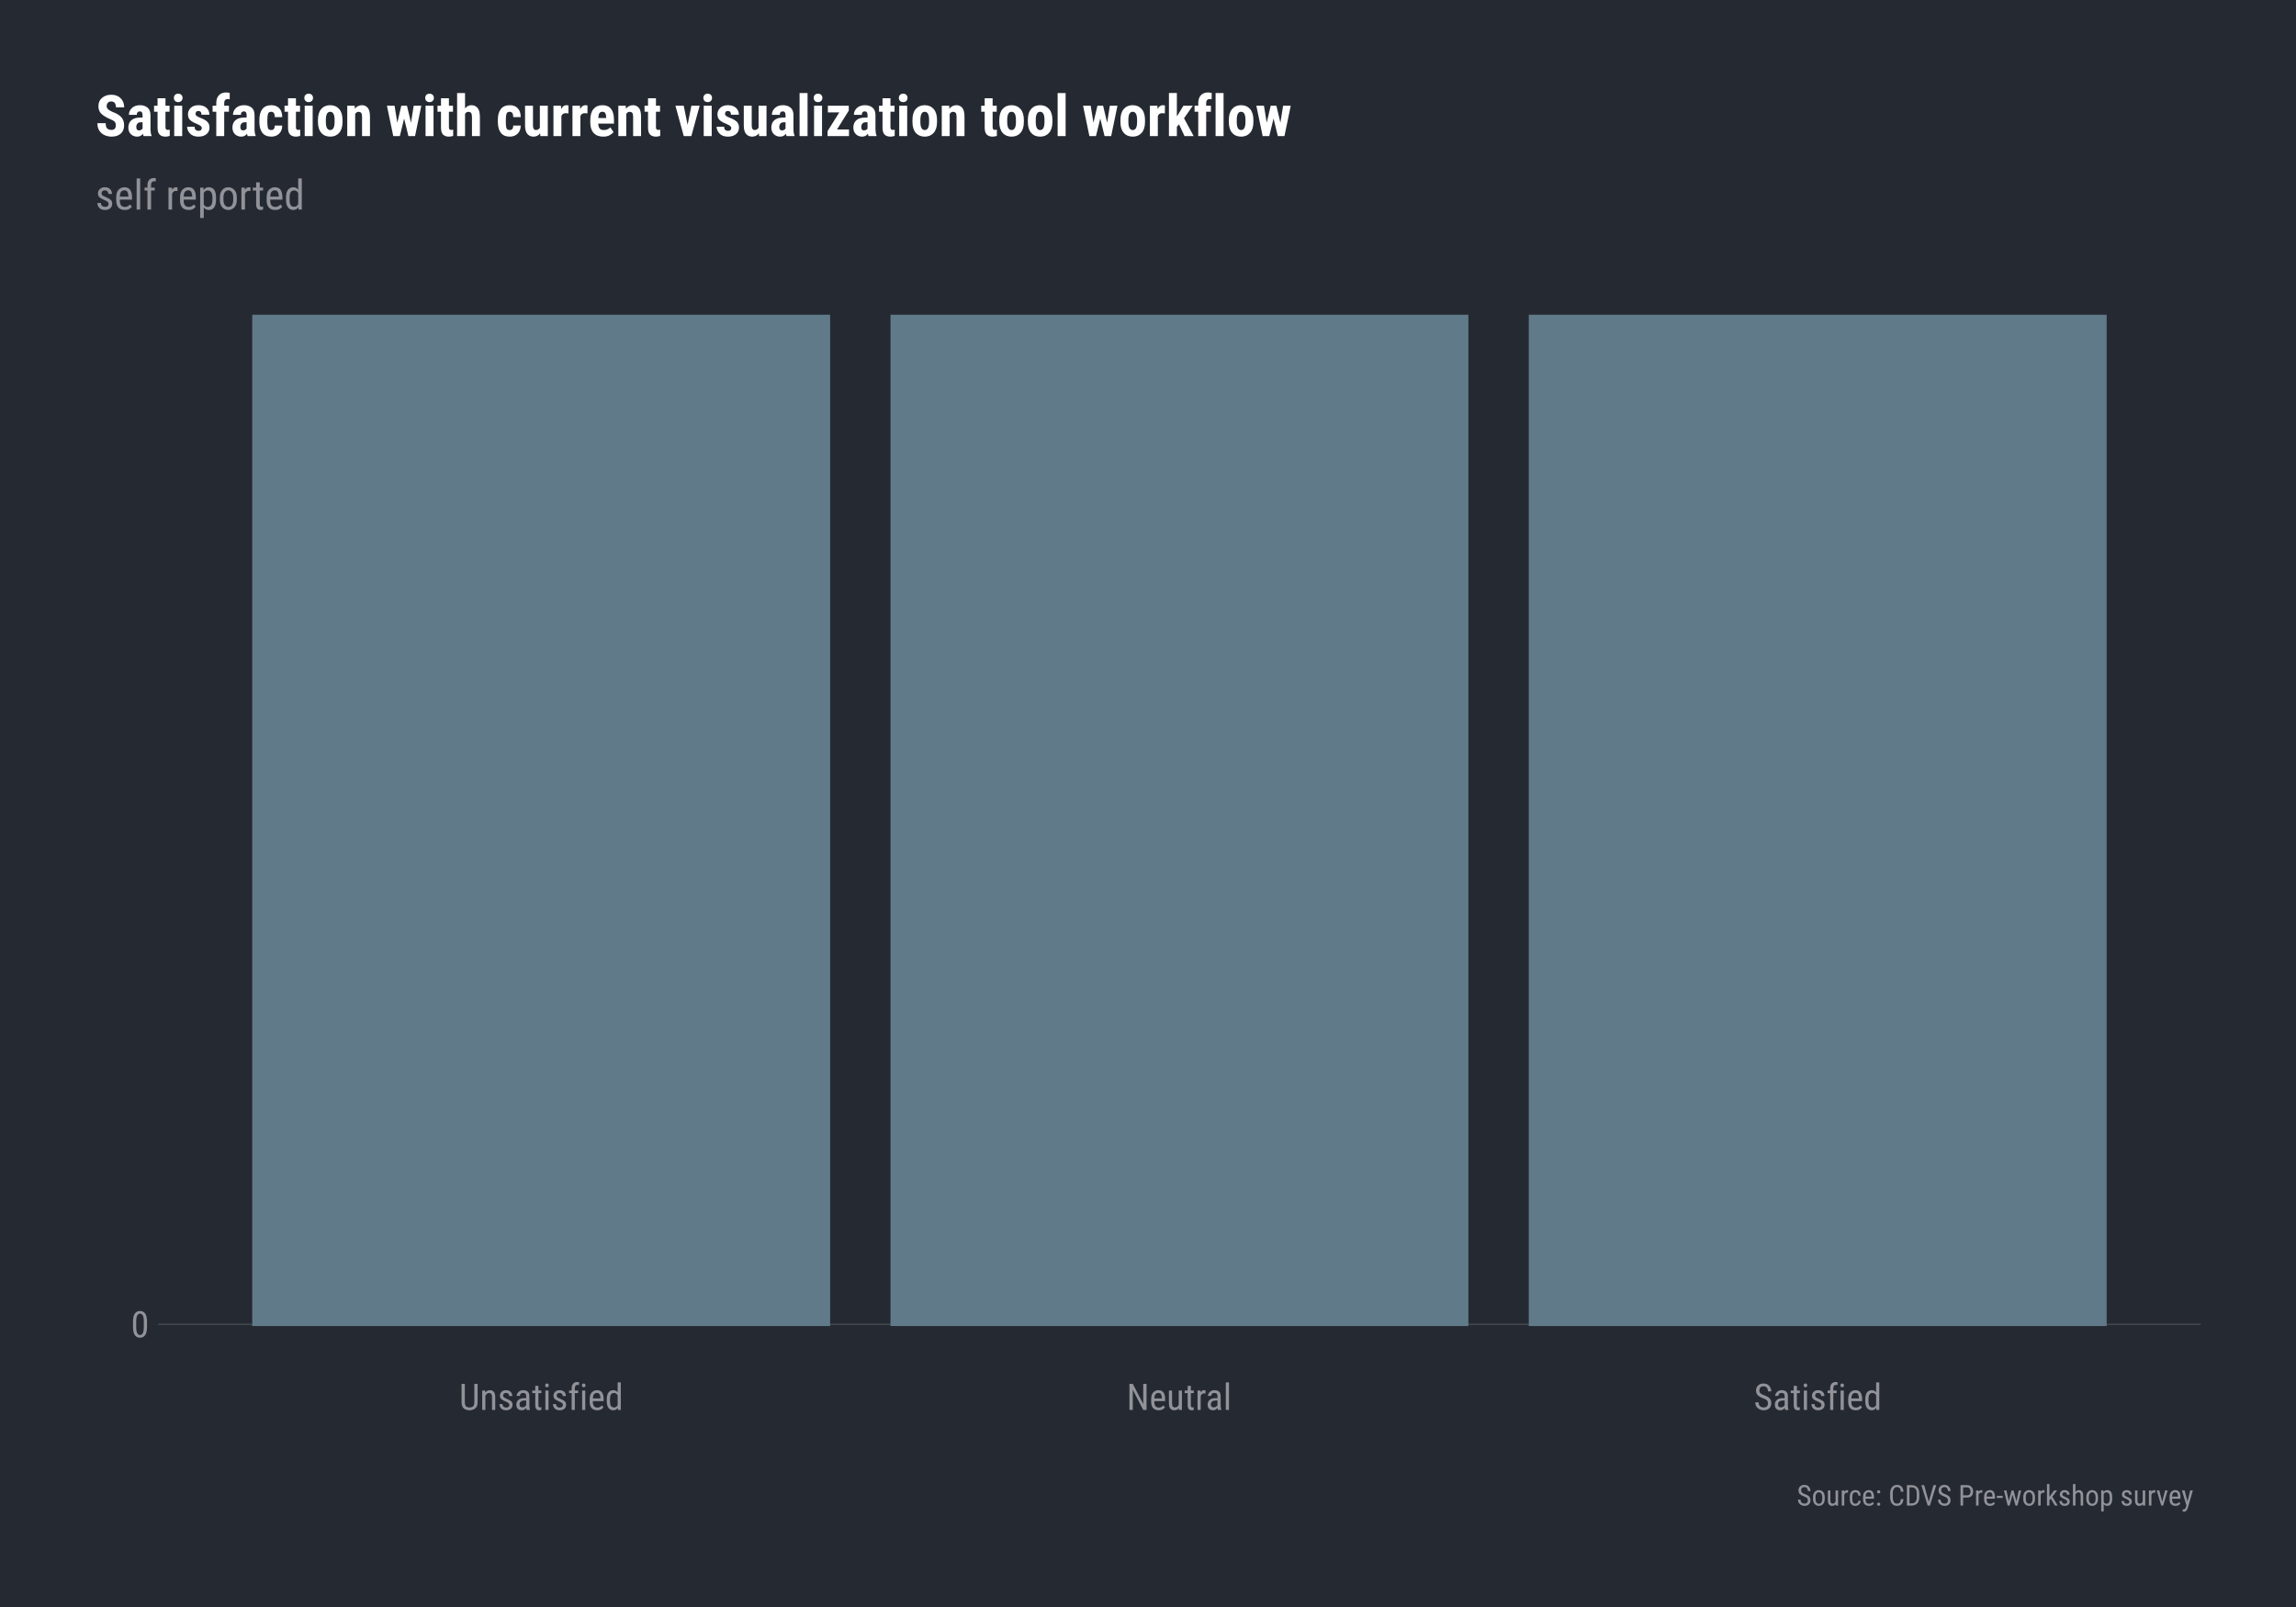
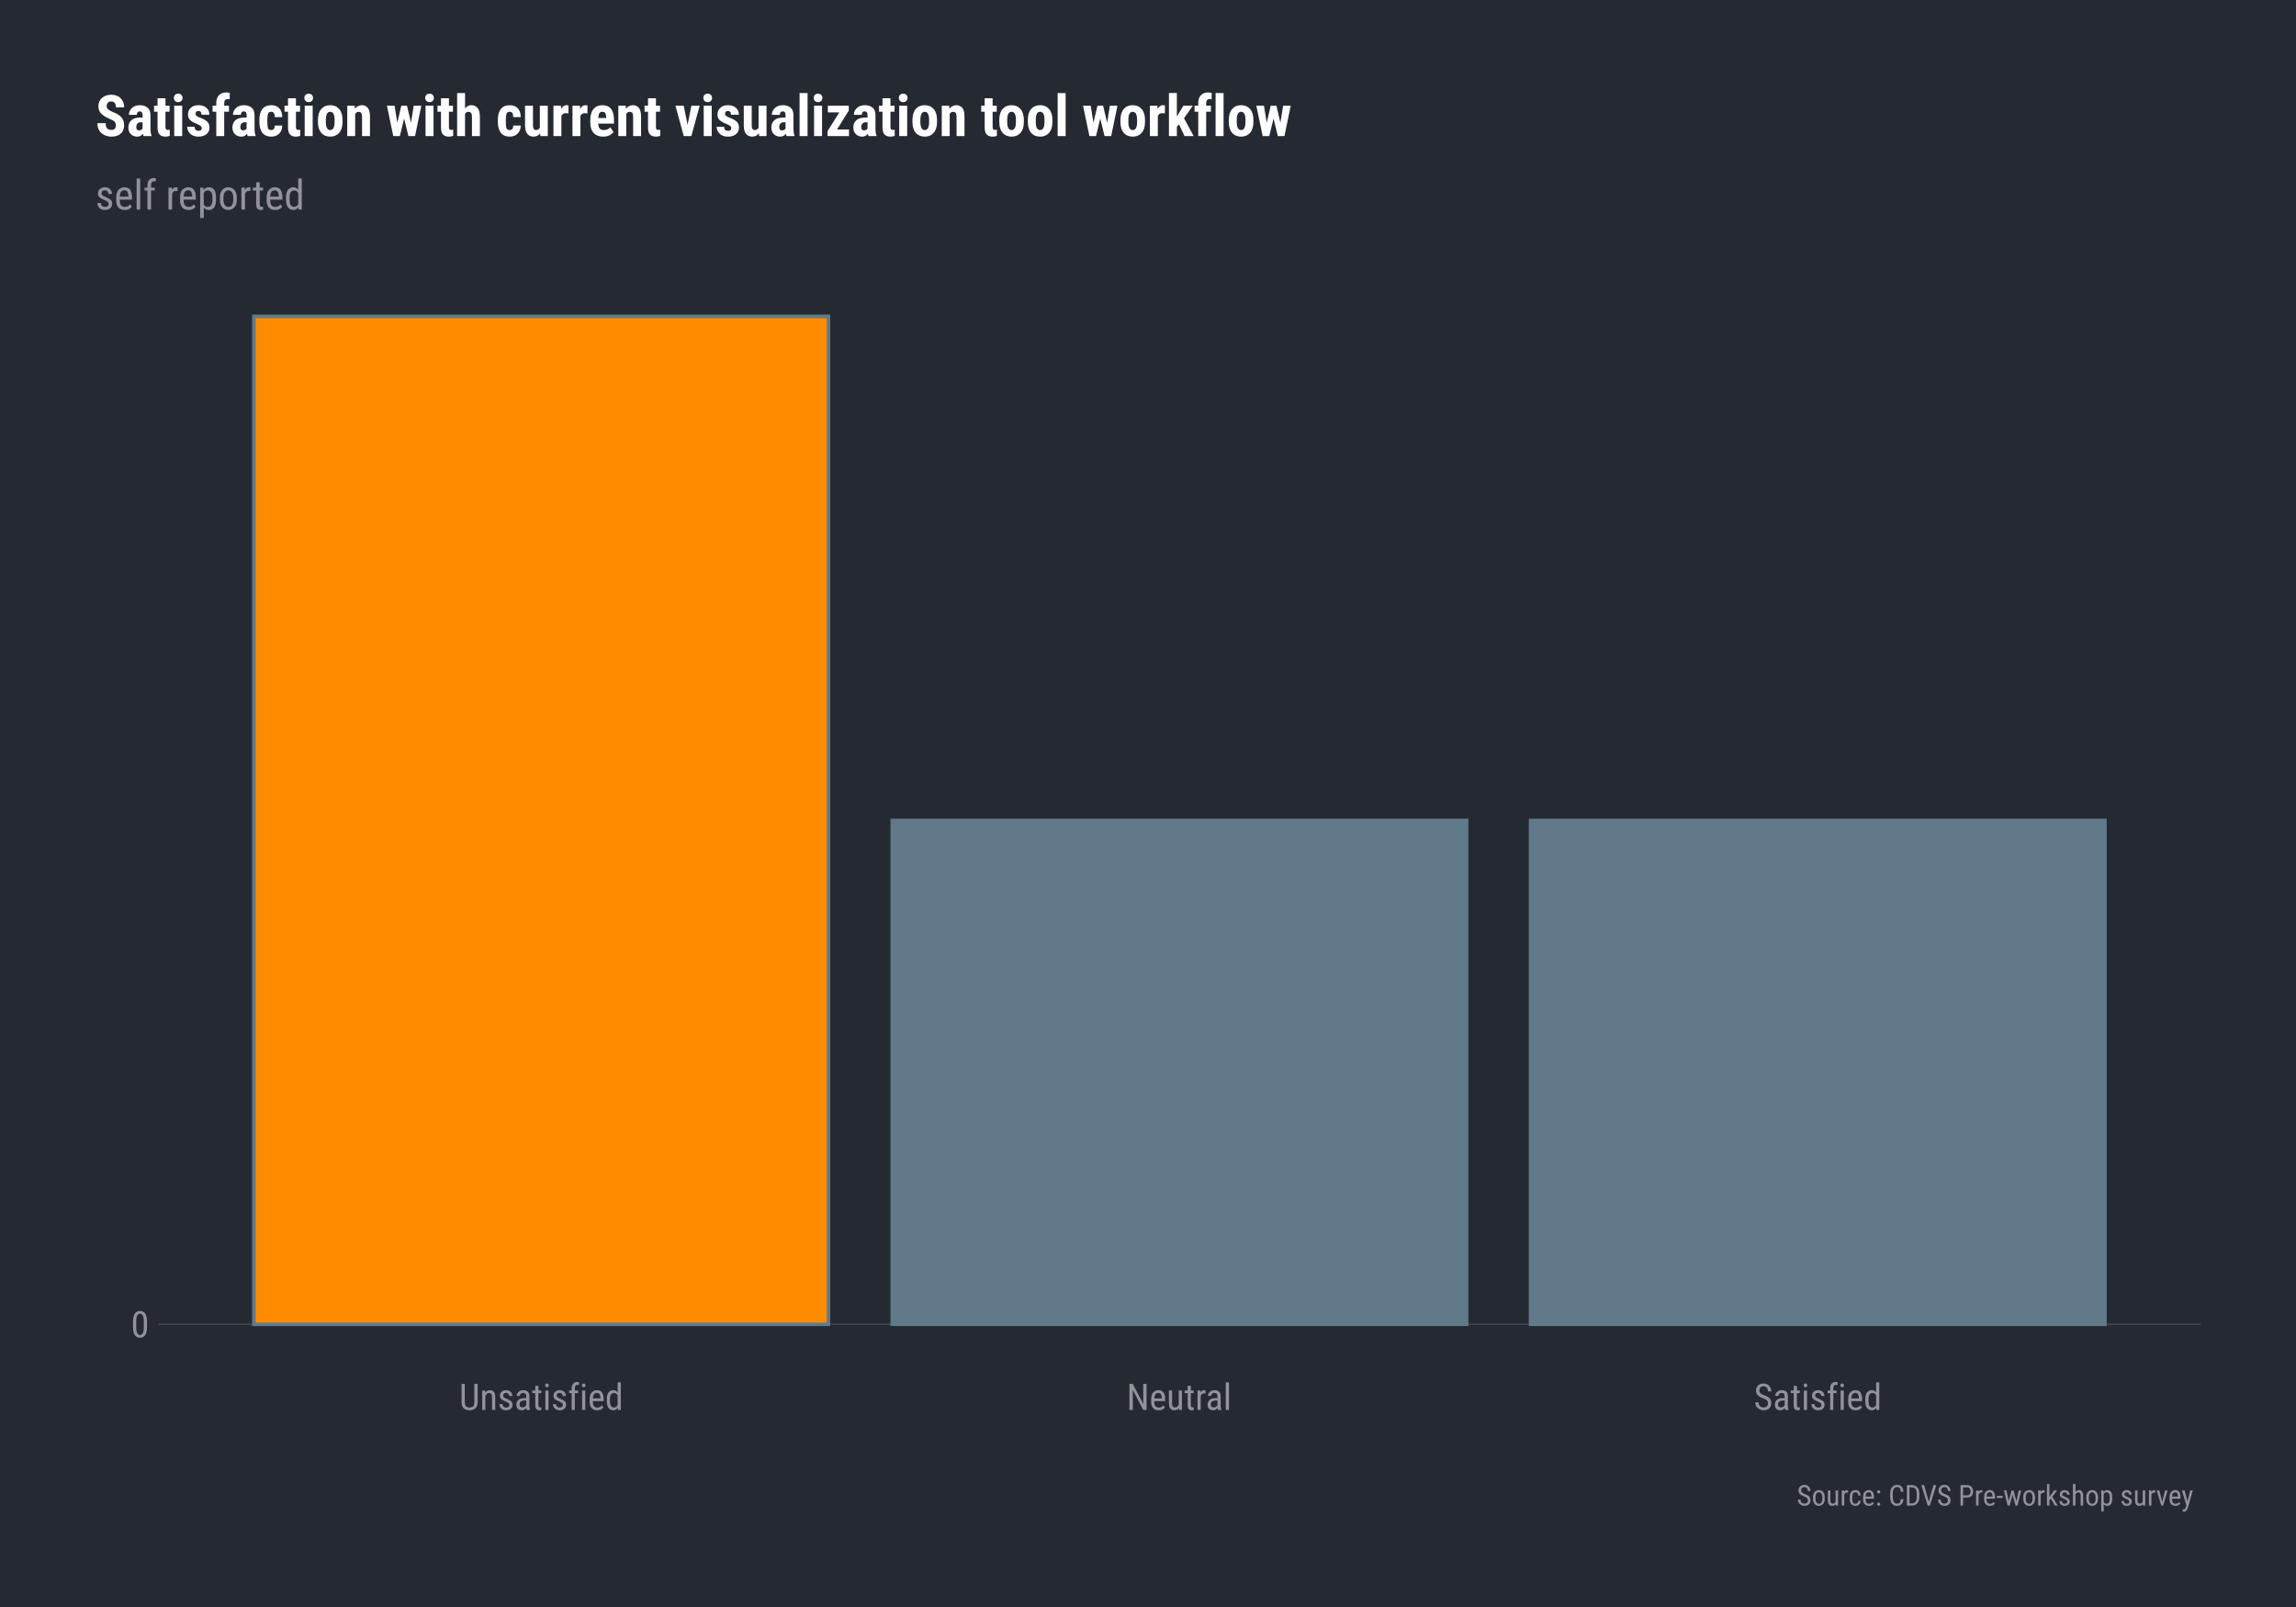
<svg xmlns="http://www.w3.org/2000/svg" viewBox="0 0 720.00 504.00">
  <defs>
    <style type="text/css">
    line, polyline, polygon, path, rect, circle {
      fill: none;
      stroke: #000000;
      stroke-linecap: round;
      stroke-linejoin: round;
      stroke-miterlimit: 10.00;
    }
  </style>
  </defs>
  <rect width="100%" height="100%" style="stroke: none; fill: #FFFFFF;" />
  <rect x="0" y="0.00" width="720.00" height="504.00" style="stroke-width: 1.12; stroke: #252A32; fill: #252A32;" />
  <defs>
    <clipPath id="cpNDkuNjF8NjkwLjExfDQzMS4xNXw4My40NQ==">
      <rect x="49.61" y="83.45" width="640.50" height="347.71" />
    </clipPath>
  </defs>
  <rect x="49.61" y="83.45" width="640.50" height="347.71" style="stroke-width: 1.12; stroke: #252A32; fill: #252A32;" clip-path="url(#cpNDkuNjF8NjkwLjExfDQzMS4xNXw4My40NQ==)" />
  <polyline points="49.61,415.35 690.11,415.35 " style="stroke-width: 0.43; stroke: #464950; stroke-linecap: butt;" clip-path="url(#cpNDkuNjF8NjkwLjExfDQzMS4xNXw4My40NQ==)" />
  <rect x="79.64" y="99.25" width="180.14" height="316.10" style="stroke-width: 1.07; stroke: #617A89; stroke-linecap: square; stroke-linejoin: miter; fill: #617A89;" clip-path="url(#cpNDkuNjF8NjkwLjExfDQzMS4xNXw4My40NQ==)" />
-   <rect x="279.79" y="99.25" width="180.14" height="316.10" style="stroke-width: 1.07; stroke: #617A89; stroke-linecap: square; stroke-linejoin: miter; fill: #617A89;" clip-path="url(#cpNDkuNjF8NjkwLjExfDQzMS4xNXw4My40NQ==)" />
-   <rect x="479.95" y="99.25" width="180.14" height="316.10" style="stroke-width: 1.07; stroke: #617A89; stroke-linecap: square; stroke-linejoin: miter; fill: #617A89;" clip-path="url(#cpNDkuNjF8NjkwLjExfDQzMS4xNXw4My40NQ==)" />
+   <rect x="279.79" y="257.30" width="180.14" height="158.05" style="stroke-width: 1.07; stroke: #617A89; stroke-linecap: square; stroke-linejoin: miter; fill: #617A89;" clip-path="url(#cpNDkuNjF8NjkwLjExfDQzMS4xNXw4My40NQ==)" />
+   <rect x="479.95" y="257.30" width="180.14" height="158.05" style="stroke-width: 1.07; stroke: #617A89; stroke-linecap: square; stroke-linejoin: miter; fill: #617A89;" clip-path="url(#cpNDkuNjF8NjkwLjExfDQzMS4xNXw4My40NQ==)" />
+   <rect x="79.64" y="99.25" width="180.14" height="316.10" style="stroke-width: 1.07; stroke: #617A89; stroke-linecap: square; stroke-linejoin: miter; fill: #FF8C00;" clip-path="url(#cpNDkuNjF8NjkwLjExfDQzMS4xNXw4My40NQ==)" />
  <defs>
    <clipPath id="cpMC4wMHw3MjAuMDB8NTA0LjAwfDAuMDA=">
      <rect x="0.00" y="0.00" width="720.00" height="504.00" />
    </clipPath>
  </defs>
  <g clip-path="url(#cpMC4wMHw3MjAuMDB8NTA0LjAwfDAuMDA=)">
    <text x="41.07" y="419.44" style="font-size: 11.50px; fill: #929299; font-family: Roboto Condensed;" textLength="5.68px" lengthAdjust="spacingAndGlyphs">0</text>
  </g>
  <g clip-path="url(#cpMC4wMHw3MjAuMDB8NTA0LjAwfDAuMDA=)">
    <text x="144.01" y="442.19" style="font-size: 11.50px; fill: #929299; font-family: Roboto Condensed;" textLength="51.40px" lengthAdjust="spacingAndGlyphs">Unsatisfied</text>
  </g>
  <g clip-path="url(#cpMC4wMHw3MjAuMDB8NTA0LjAwfDAuMDA=)">
    <text x="353.31" y="442.19" style="font-size: 11.50px; fill: #929299; font-family: Roboto Condensed;" textLength="33.10px" lengthAdjust="spacingAndGlyphs">Neutral</text>
  </g>
  <g clip-path="url(#cpMC4wMHw3MjAuMDB8NTA0LjAwfDAuMDA=)">
    <text x="549.97" y="442.19" style="font-size: 11.50px; fill: #929299; font-family: Roboto Condensed;" textLength="40.10px" lengthAdjust="spacingAndGlyphs">Satisfied</text>
  </g>
  <g clip-path="url(#cpMC4wMHw3MjAuMDB8NTA0LjAwfDAuMDA=)">
    <text x="29.89" y="65.73" style="font-size: 13.00px; fill: #929299; font-family: Roboto Condensed;" textLength="65.39px" lengthAdjust="spacingAndGlyphs">self reported</text>
  </g>
  <g clip-path="url(#cpMC4wMHw3MjAuMDB8NTA0LjAwfDAuMDA=)">
    <text x="29.89" y="42.68" style="font-size: 18.00px; font-weight: bold; fill: #FFFFFF; font-family: Roboto Condensed;" textLength="375.47px" lengthAdjust="spacingAndGlyphs">Satisfaction with current visualization tool workflow</text>
  </g>
  <g clip-path="url(#cpMC4wMHw3MjAuMDB8NTA0LjAwfDAuMDA=)">
    <text x="563.45" y="472.19" style="font-size: 9.00px; fill: #929299; font-family: Roboto Condensed;" textLength="126.66px" lengthAdjust="spacingAndGlyphs">Source:  CDVS Pre-workshop survey</text>
  </g>
</svg>
